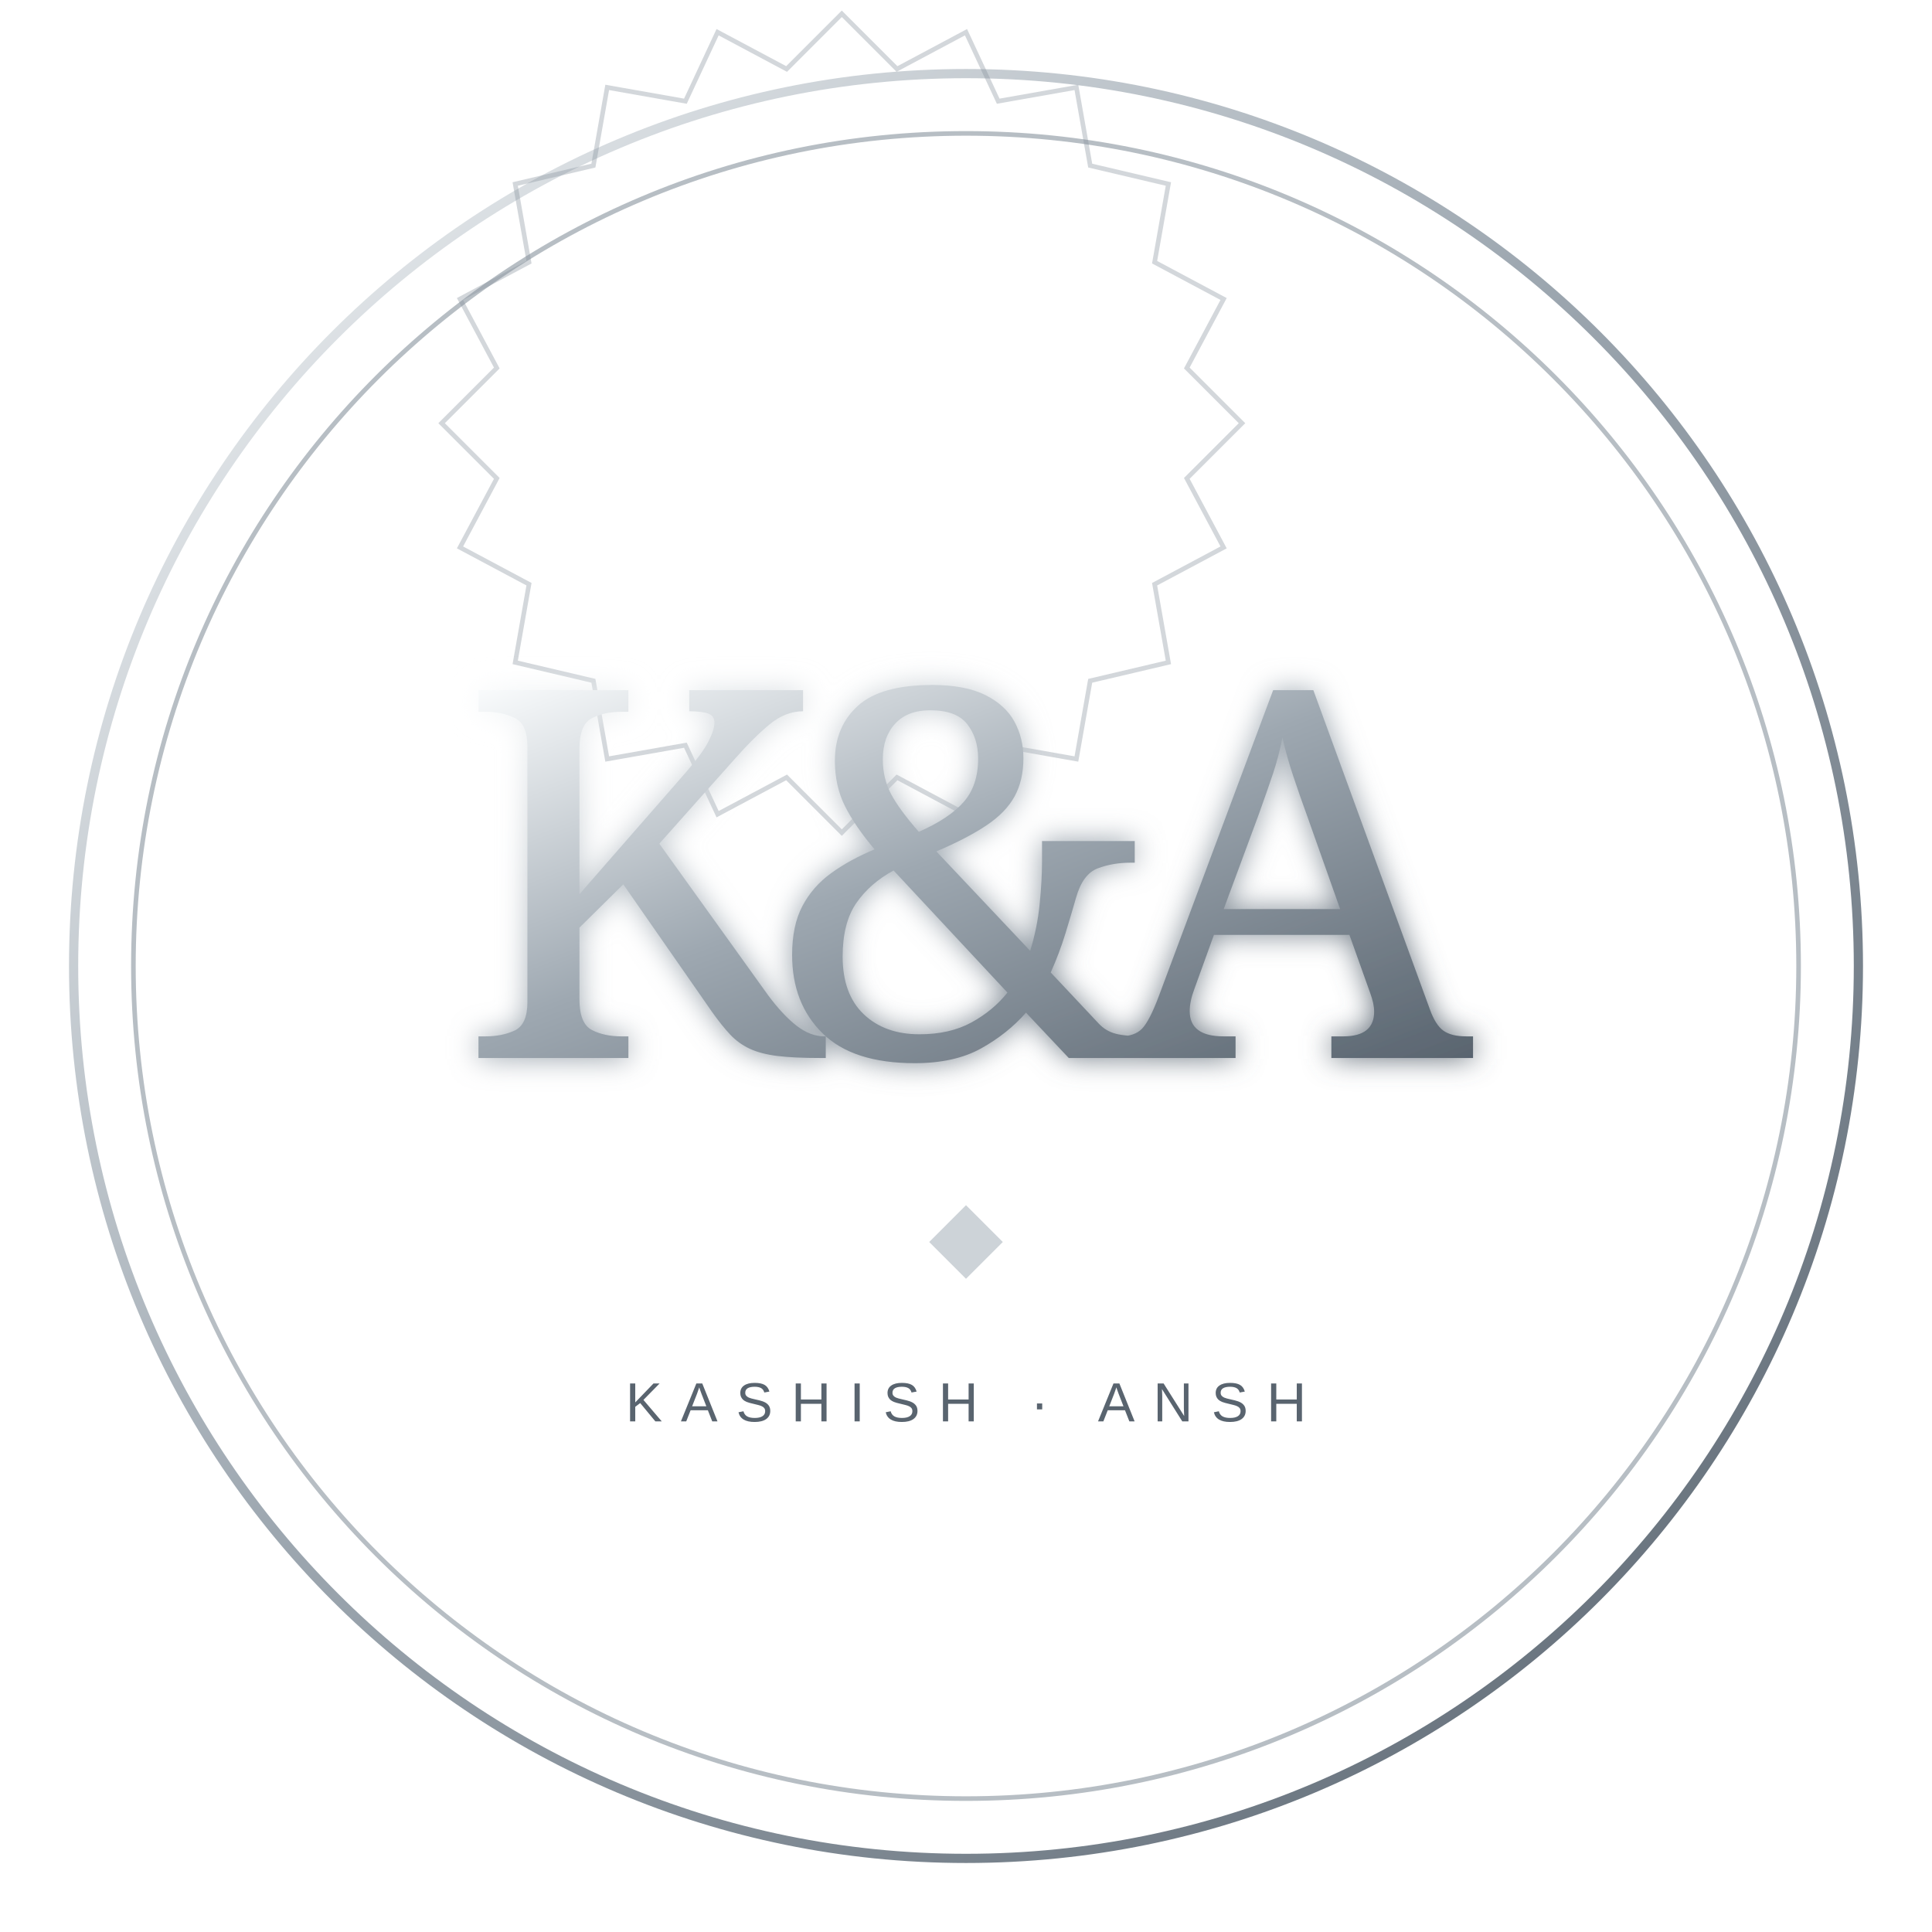
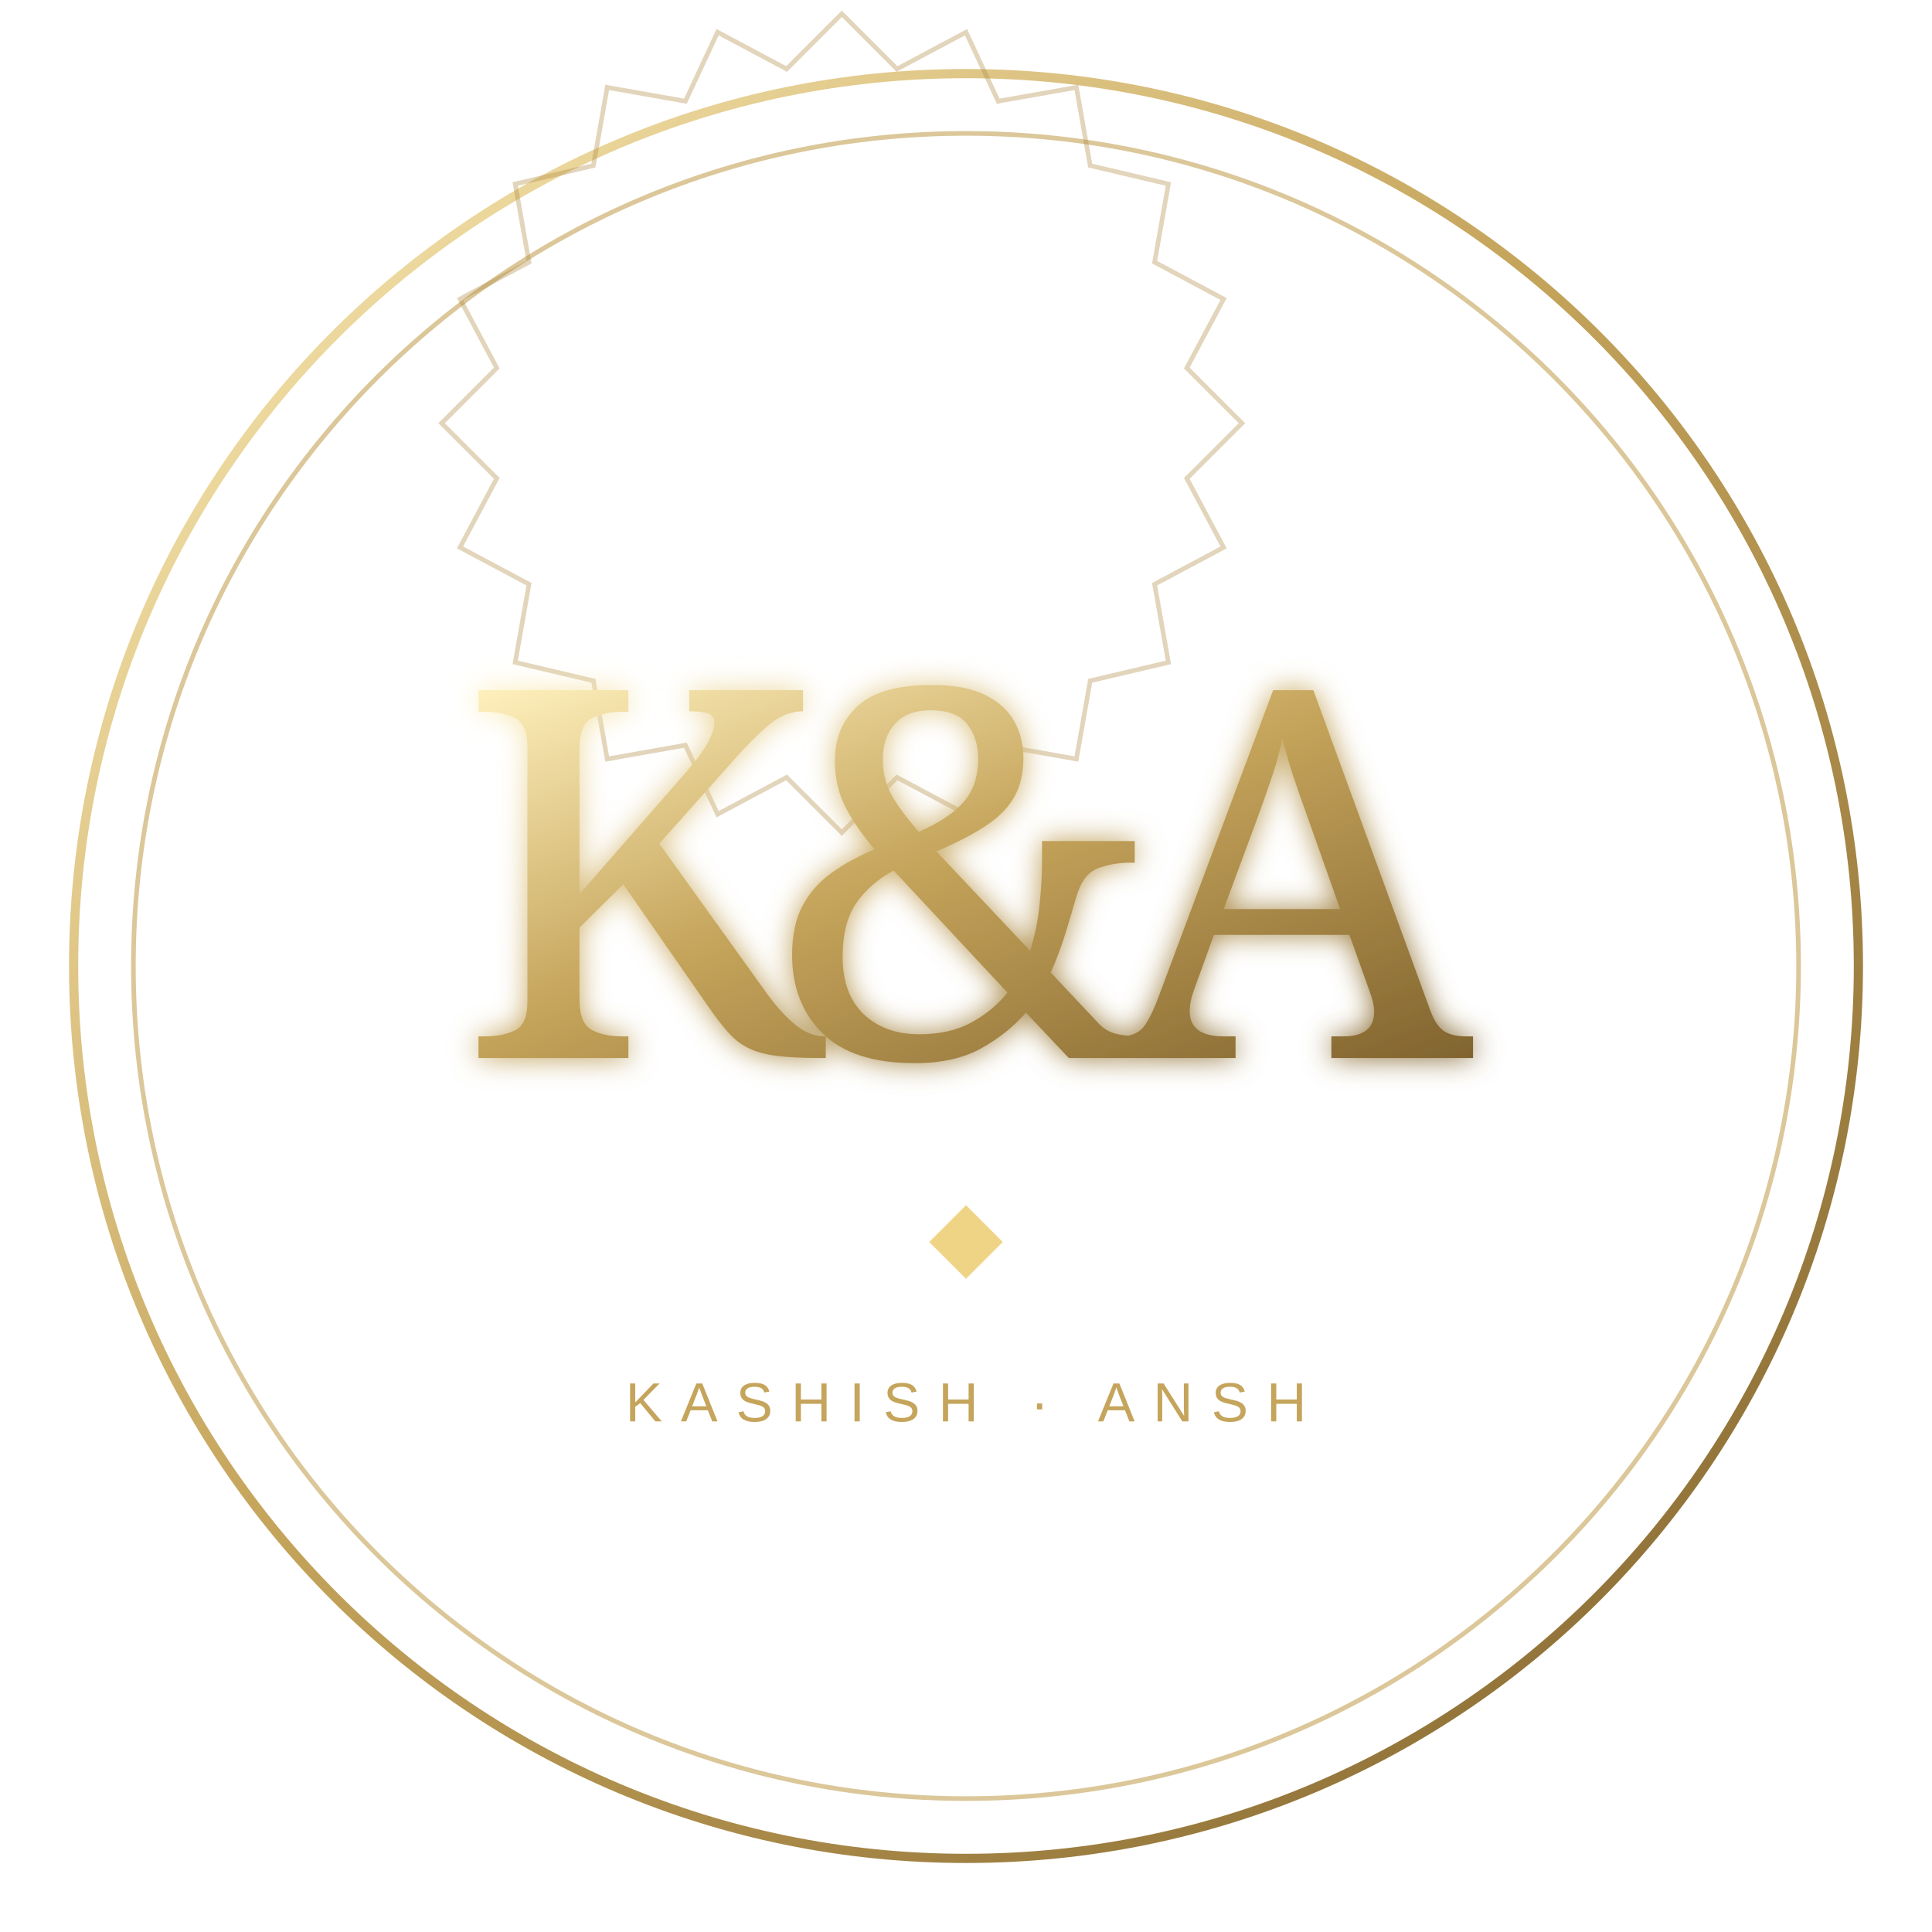
<svg xmlns="http://www.w3.org/2000/svg" width="420" height="420" viewBox="0 0 420 420" role="img" aria-labelledby="title desc">
  <defs>
-     <linearGradient id="silver" x1="0" y1="0" x2="1" y2="1">
-       <stop offset="0" stop-color="#fafcfd" />
-       <stop offset=".46" stop-color="#9ea8b1" />
-       <stop offset="1" stop-color="#58636e" />
+     <linearGradient id="gold" x1="0" y1="0" x2="1" y2="1">
+       <stop offset="0" stop-color="#fff1be" />
+       <stop offset=".46" stop-color="#c5a45b" />
+       <stop offset="1" stop-color="#80632e" />
    </linearGradient>
    <filter id="glow" x="-30%" y="-30%" width="160%" height="160%">
      <feGaussianBlur stdDeviation="3" result="blur" />
      <feMerge>
        <feMergeNode in="blur" />
        <feMergeNode in="SourceGraphic" />
      </feMerge>
    </filter>
  </defs>
-   <circle cx="210" cy="210" r="194" fill="none" stroke="url(#silver)" stroke-width="2" />
-   <circle cx="210" cy="210" r="181" fill="none" stroke="#8b96a0" stroke-opacity=".62" stroke-width="1" />
-   <path d="M210 7l7 15 17-3 3 17 17 4-3 17 15 8-8 15 12 12-12 12 8 15-15 8 3 17-17 4-3 17-17-3-7 15-15-8-12 12-12-12-15 8-7-15-17 3-3-17-17-4 3-17-15-8 8-15-12-12 12-12-8-15 15-8-3-17 17-4 3-17 17 3 7-15 15 8 12-12 12 12z" transform="translate(0 0)" fill="none" stroke="#87929d" stroke-opacity=".36" stroke-width="1" />
-   <text x="210" y="230" text-anchor="middle" font-family="Baskerville, Georgia, serif" font-size="112" letter-spacing="-10" fill="url(#silver)" filter="url(#glow)">K&amp;A</text>
-   <path d="M118 270h184" fill="none" stroke="url(#silver)" stroke-width="1.5" />
-   <path d="M210 262l8 8-8 8-8-8z" fill="#cdd3d8" />
-   <text x="210" y="309" text-anchor="middle" font-family="Montserrat, Arial, sans-serif" font-size="12" letter-spacing="4" fill="#59646f">KASHISH · ANSH</text>
+   <circle cx="210" cy="210" r="194" fill="none" stroke="url(#gold)" stroke-width="2" />
+   <circle cx="210" cy="210" r="181" fill="none" stroke="#c5a45b" stroke-opacity=".62" stroke-width="1" />
+   <path d="M210 7l7 15 17-3 3 17 17 4-3 17 15 8-8 15 12 12-12 12 8 15-15 8 3 17-17 4-3 17-17-3-7 15-15-8-12 12-12-12-15 8-7-15-17 3-3-17-17-4 3-17-15-8 8-15-12-12 12-12-8-15 15-8-3-17 17-4 3-17 17 3 7-15 15 8 12-12 12 12z" transform="translate(0 0)" fill="none" stroke="#b18c44" stroke-opacity=".36" stroke-width="1" />
+   <text x="210" y="230" text-anchor="middle" font-family="Baskerville, Georgia, serif" font-size="112" letter-spacing="-10" fill="url(#gold)" filter="url(#glow)">K&amp;A</text>
+   <path d="M118 270h184" fill="none" stroke="url(#gold)" stroke-width="1.5" />
+   <path d="M210 262l8 8-8 8-8-8z" fill="#f0d486" />
+   <text x="210" y="309" text-anchor="middle" font-family="Montserrat, Arial, sans-serif" font-size="12" letter-spacing="4" fill="#c5a45b">KASHISH · ANSH</text>
</svg>
